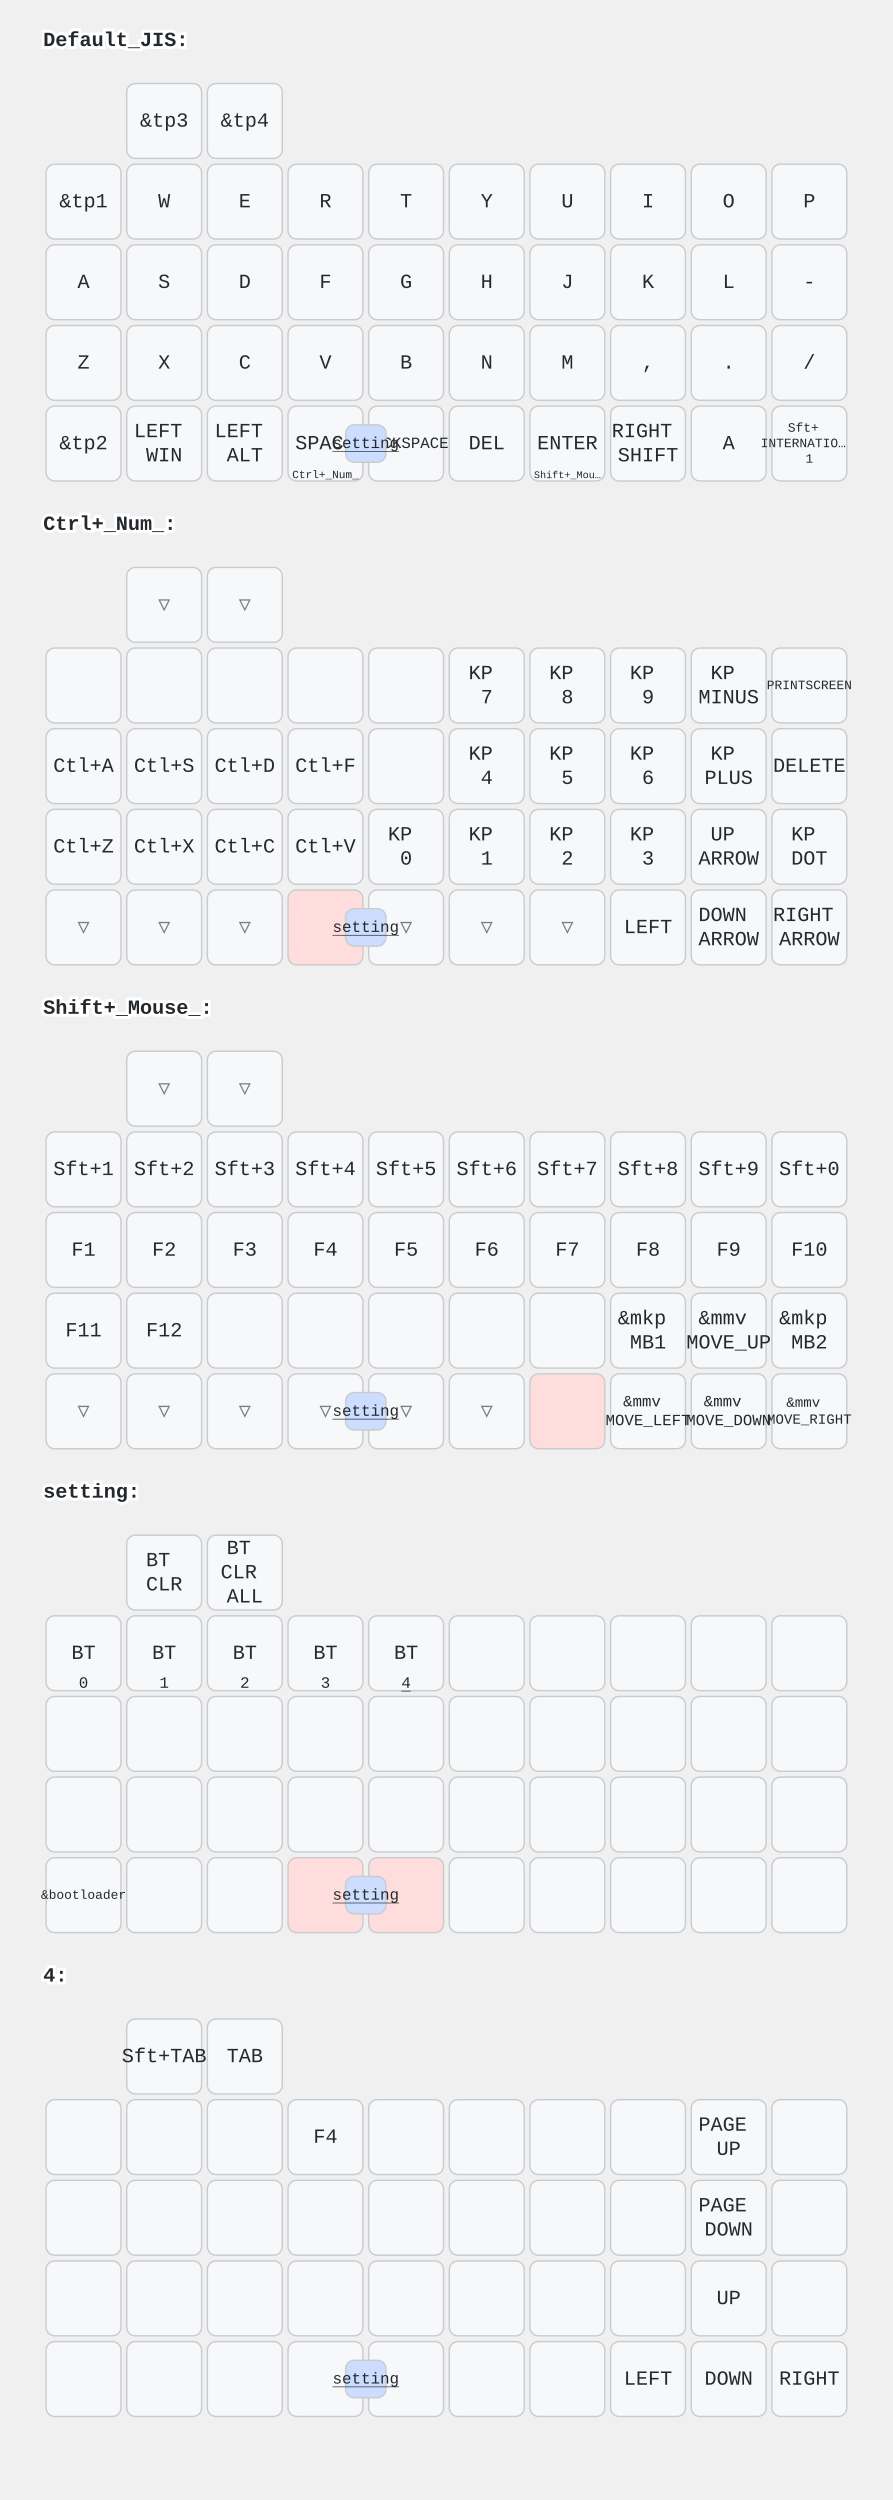
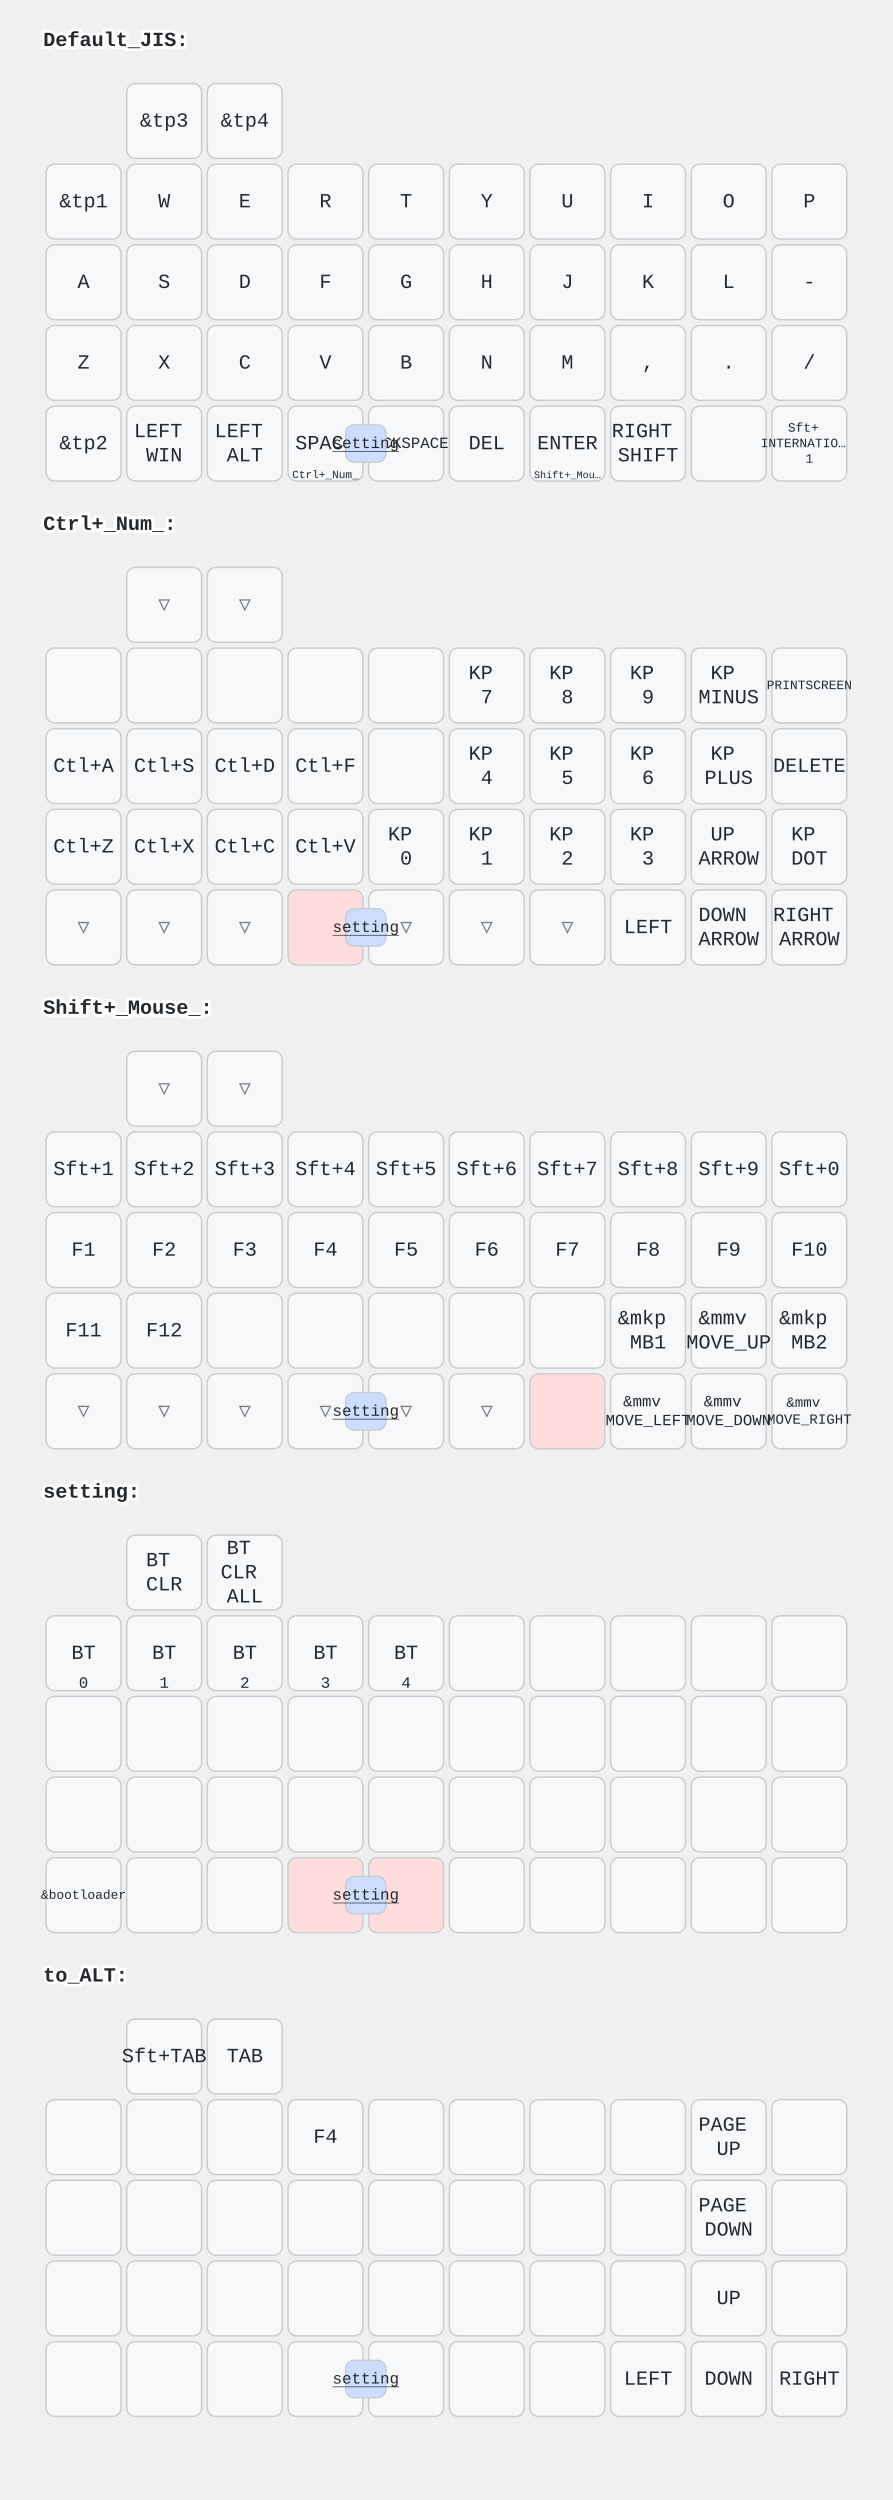
<svg xmlns="http://www.w3.org/2000/svg" width="620" height="1736" viewBox="0 0 620 1736" class="keymap">
  <style>/* inherit to force styles through use tags */
svg path {
    fill: inherit;
}

/* font and background color specifications */
svg.keymap {
    font-family: SFMono-Regular,Consolas,Liberation Mono,Menlo,monospace;
    font-size: 14px;
    font-kerning: normal;
    text-rendering: optimizeLegibility;
    fill: #24292e;
}

/* default key styling */
rect.key {
    fill: #f6f8fa;
}

rect.key, rect.combo {
    stroke: #c9cccf;
    stroke-width: 1;
}

/* default key side styling, only used is draw_key_sides is set */
rect.side {
    filter: brightness(90%);
}

/* color accent for combo boxes */
rect.combo, rect.combo-separate {
    fill: #cdf;
}

/* color accent for held keys */
rect.held, rect.combo.held {
    fill: #fdd;
}

/* color accent for ghost (optional) keys */
rect.ghost, rect.combo.ghost {
    stroke-dasharray: 4, 4;
    stroke-width: 2;
}

text {
    text-anchor: middle;
    dominant-baseline: middle;
}

/* styling for layer labels */
text.label {
    font-weight: bold;
    text-anchor: start;
    stroke: white;
    stroke-width: 4;
    paint-order: stroke;
}

/* styling for optional footer */
text.footer {
    text-anchor: end;
    dominant-baseline: auto;
    stroke: white;
    stroke-width: 4;
    paint-order: stroke;
}

/* styling for combo tap, and key non-tap label text */
text.combo, text.hold, text.shifted, text.left, text.right {
    font-size: 11px;
}

text.hold {
    text-anchor: middle;
    dominant-baseline: auto;
}

text.shifted {
    text-anchor: middle;
    dominant-baseline: hanging;
}

text.left {
    text-anchor: start;
}

text.right {
    text-anchor: end;
}

text.layer-activator {
    text-decoration: underline;
}

/* styling for hold/shifted label text in combo box */
text.combo.hold, text.combo.shifted, text.combo.left, text.combo.right {
    font-size: 8px;
}

/* lighter symbol for transparent keys */
text.trans {
    fill: #7b7e81;
}

/* styling for combo dendrons */
path.combo {
    stroke-width: 1;
    stroke: gray;
    fill: none;
}

/* Start Tabler Icons Cleanup */
/* cannot use height/width with glyphs */
.icon-tabler &gt; path {
    fill: inherit;
    stroke: inherit;
    stroke-width: 2;
}
/* hide tabler's default box */
.icon-tabler &gt; path[stroke="none"][fill="none"] {
    visibility: hidden;
}
/* End Tabler Icons Cleanup */
</style>
  <g transform="translate(30, 0)" class="layer-Default_JIS">
    <text x="0" y="28" class="label" id="Default_JIS">Default_JIS:</text>
    <g transform="translate(0, 56)">
      <g transform="translate(84, 28)" class="key keypos-0">
        <rect rx="6" ry="6" x="-26" y="-26" width="52" height="52" class="key" />
        <text x="0" y="0" class="key tap">&amp;tp3</text>
      </g>
      <g transform="translate(140, 28)" class="key keypos-1">
        <rect rx="6" ry="6" x="-26" y="-26" width="52" height="52" class="key" />
        <text x="0" y="0" class="key tap">&amp;tp4</text>
      </g>
      <g transform="translate(28, 84)" class="key keypos-2">
        <rect rx="6" ry="6" x="-26" y="-26" width="52" height="52" class="key" />
        <text x="0" y="0" class="key tap">&amp;tp1</text>
      </g>
      <g transform="translate(84, 84)" class="key keypos-3">
        <rect rx="6" ry="6" x="-26" y="-26" width="52" height="52" class="key" />
        <text x="0" y="0" class="key tap">W</text>
      </g>
      <g transform="translate(140, 84)" class="key keypos-4">
        <rect rx="6" ry="6" x="-26" y="-26" width="52" height="52" class="key" />
        <text x="0" y="0" class="key tap">E</text>
      </g>
      <g transform="translate(196, 84)" class="key keypos-5">
        <rect rx="6" ry="6" x="-26" y="-26" width="52" height="52" class="key" />
        <text x="0" y="0" class="key tap">R</text>
      </g>
      <g transform="translate(252, 84)" class="key keypos-6">
        <rect rx="6" ry="6" x="-26" y="-26" width="52" height="52" class="key" />
        <text x="0" y="0" class="key tap">T</text>
      </g>
      <g transform="translate(308, 84)" class="key keypos-7">
        <rect rx="6" ry="6" x="-26" y="-26" width="52" height="52" class="key" />
        <text x="0" y="0" class="key tap">Y</text>
      </g>
      <g transform="translate(364, 84)" class="key keypos-8">
        <rect rx="6" ry="6" x="-26" y="-26" width="52" height="52" class="key" />
        <text x="0" y="0" class="key tap">U</text>
      </g>
      <g transform="translate(420, 84)" class="key keypos-9">
        <rect rx="6" ry="6" x="-26" y="-26" width="52" height="52" class="key" />
        <text x="0" y="0" class="key tap">I</text>
      </g>
      <g transform="translate(476, 84)" class="key keypos-10">
        <rect rx="6" ry="6" x="-26" y="-26" width="52" height="52" class="key" />
        <text x="0" y="0" class="key tap">O</text>
      </g>
      <g transform="translate(532, 84)" class="key keypos-11">
        <rect rx="6" ry="6" x="-26" y="-26" width="52" height="52" class="key" />
        <text x="0" y="0" class="key tap">P</text>
      </g>
      <g transform="translate(28, 140)" class="key keypos-12">
        <rect rx="6" ry="6" x="-26" y="-26" width="52" height="52" class="key" />
        <text x="0" y="0" class="key tap">A</text>
      </g>
      <g transform="translate(84, 140)" class="key keypos-13">
        <rect rx="6" ry="6" x="-26" y="-26" width="52" height="52" class="key" />
        <text x="0" y="0" class="key tap">S</text>
      </g>
      <g transform="translate(140, 140)" class="key keypos-14">
        <rect rx="6" ry="6" x="-26" y="-26" width="52" height="52" class="key" />
        <text x="0" y="0" class="key tap">D</text>
      </g>
      <g transform="translate(196, 140)" class="key keypos-15">
        <rect rx="6" ry="6" x="-26" y="-26" width="52" height="52" class="key" />
        <text x="0" y="0" class="key tap">F</text>
      </g>
      <g transform="translate(252, 140)" class="key keypos-16">
        <rect rx="6" ry="6" x="-26" y="-26" width="52" height="52" class="key" />
        <text x="0" y="0" class="key tap">G</text>
      </g>
      <g transform="translate(308, 140)" class="key keypos-17">
        <rect rx="6" ry="6" x="-26" y="-26" width="52" height="52" class="key" />
        <text x="0" y="0" class="key tap">H</text>
      </g>
      <g transform="translate(364, 140)" class="key keypos-18">
        <rect rx="6" ry="6" x="-26" y="-26" width="52" height="52" class="key" />
        <text x="0" y="0" class="key tap">J</text>
      </g>
      <g transform="translate(420, 140)" class="key keypos-19">
        <rect rx="6" ry="6" x="-26" y="-26" width="52" height="52" class="key" />
        <text x="0" y="0" class="key tap">K</text>
      </g>
      <g transform="translate(476, 140)" class="key keypos-20">
        <rect rx="6" ry="6" x="-26" y="-26" width="52" height="52" class="key" />
        <text x="0" y="0" class="key tap">L</text>
      </g>
      <g transform="translate(532, 140)" class="key keypos-21">
        <rect rx="6" ry="6" x="-26" y="-26" width="52" height="52" class="key" />
        <text x="0" y="0" class="key tap">-</text>
      </g>
      <g transform="translate(28, 196)" class="key keypos-22">
        <rect rx="6" ry="6" x="-26" y="-26" width="52" height="52" class="key" />
        <text x="0" y="0" class="key tap">Z</text>
      </g>
      <g transform="translate(84, 196)" class="key keypos-23">
        <rect rx="6" ry="6" x="-26" y="-26" width="52" height="52" class="key" />
        <text x="0" y="0" class="key tap">X</text>
      </g>
      <g transform="translate(140, 196)" class="key keypos-24">
        <rect rx="6" ry="6" x="-26" y="-26" width="52" height="52" class="key" />
        <text x="0" y="0" class="key tap">C</text>
      </g>
      <g transform="translate(196, 196)" class="key keypos-25">
        <rect rx="6" ry="6" x="-26" y="-26" width="52" height="52" class="key" />
        <text x="0" y="0" class="key tap">V</text>
      </g>
      <g transform="translate(252, 196)" class="key keypos-26">
        <rect rx="6" ry="6" x="-26" y="-26" width="52" height="52" class="key" />
        <text x="0" y="0" class="key tap">B</text>
      </g>
      <g transform="translate(308, 196)" class="key keypos-27">
        <rect rx="6" ry="6" x="-26" y="-26" width="52" height="52" class="key" />
        <text x="0" y="0" class="key tap">N</text>
      </g>
      <g transform="translate(364, 196)" class="key keypos-28">
        <rect rx="6" ry="6" x="-26" y="-26" width="52" height="52" class="key" />
        <text x="0" y="0" class="key tap">M</text>
      </g>
      <g transform="translate(420, 196)" class="key keypos-29">
        <rect rx="6" ry="6" x="-26" y="-26" width="52" height="52" class="key" />
        <text x="0" y="0" class="key tap">,</text>
      </g>
      <g transform="translate(476, 196)" class="key keypos-30">
        <rect rx="6" ry="6" x="-26" y="-26" width="52" height="52" class="key" />
        <text x="0" y="0" class="key tap">.</text>
      </g>
      <g transform="translate(532, 196)" class="key keypos-31">
        <rect rx="6" ry="6" x="-26" y="-26" width="52" height="52" class="key" />
        <text x="0" y="0" class="key tap">/</text>
      </g>
      <g transform="translate(28, 252)" class="key keypos-32">
        <rect rx="6" ry="6" x="-26" y="-26" width="52" height="52" class="key" />
        <text x="0" y="0" class="key tap">&amp;tp2</text>
      </g>
      <g transform="translate(84, 252)" class="key keypos-33">
        <rect rx="6" ry="6" x="-26" y="-26" width="52" height="52" class="key" />
        <text x="0" y="0" class="key tap">
          <tspan x="0" dy="-0.6em">LEFT</tspan>
          <tspan x="0" dy="1.2em">WIN</tspan>
        </text>
      </g>
      <g transform="translate(140, 252)" class="key keypos-34">
        <rect rx="6" ry="6" x="-26" y="-26" width="52" height="52" class="key" />
        <text x="0" y="0" class="key tap">
          <tspan x="0" dy="-0.6em">LEFT</tspan>
          <tspan x="0" dy="1.2em">ALT</tspan>
        </text>
      </g>
      <g transform="translate(196, 252)" class="key keypos-35">
        <rect rx="6" ry="6" x="-26" y="-26" width="52" height="52" class="key" />
        <text x="0" y="0" class="key tap">SPACE</text>
        <a href="#Ctrl_Num_">
          <text x="0" y="24" class="key hold layer-activator">
            <tspan style="font-size: 70%">Ctrl+_Num_</tspan>
          </text>
        </a>
      </g>
      <g transform="translate(252, 252)" class="key keypos-36">
        <rect rx="6" ry="6" x="-26" y="-26" width="52" height="52" class="key" />
        <text x="0" y="0" class="key tap">
          <tspan style="font-size: 78%">BACKSPACE</tspan>
        </text>
      </g>
      <g transform="translate(308, 252)" class="key keypos-37">
        <rect rx="6" ry="6" x="-26" y="-26" width="52" height="52" class="key" />
        <text x="0" y="0" class="key tap">DEL</text>
      </g>
      <g transform="translate(364, 252)" class="key keypos-38">
        <rect rx="6" ry="6" x="-26" y="-26" width="52" height="52" class="key" />
        <text x="0" y="0" class="key tap">ENTER</text>
        <a href="#Shift_Mouse_">
          <text x="0" y="24" class="key hold layer-activator">
            <tspan style="font-size: 64%">Shift+_Mou…</tspan>
          </text>
        </a>
      </g>
      <g transform="translate(420, 252)" class="key keypos-39">
        <rect rx="6" ry="6" x="-26" y="-26" width="52" height="52" class="key" />
        <text x="0" y="0" class="key tap">
          <tspan x="0" dy="-0.6em">RIGHT</tspan>
          <tspan x="0" dy="1.2em">SHIFT</tspan>
        </text>
      </g>
      <g transform="translate(476, 252)" class="key keypos-40">
        <rect rx="6" ry="6" x="-26" y="-26" width="52" height="52" class="key" />
-         <text x="0" y="0" class="key tap">A</text>
      </g>
      <g transform="translate(532, 252)" class="key keypos-41">
        <rect rx="6" ry="6" x="-26" y="-26" width="52" height="52" class="key" />
        <text x="0" y="0" class="key tap">
          <tspan x="0" dy="-1.2em" style="font-size: 64%">Sft+</tspan>
          <tspan x="0" dy="1.2em" style="font-size: 64%">INTERNATIO…</tspan>
          <tspan x="0" dy="1.2em" style="font-size: 64%">1</tspan>
        </text>
      </g>
      <g class="combo combopos-0">
        <rect rx="6" ry="6" x="210" y="239" width="28" height="26" class="combo" />
        <a href="#setting">
          <text x="224" y="252" class="combo tap layer-activator">setting</text>
        </a>
      </g>
    </g>
  </g>
  <g transform="translate(30, 336)" class="layer-Ctrl+_Num_">
    <text x="0" y="28" class="label" id="Ctrl_Num_">Ctrl+_Num_:</text>
    <g transform="translate(0, 56)">
      <g transform="translate(84, 28)" class="key trans keypos-0">
        <rect rx="6" ry="6" x="-26" y="-26" width="52" height="52" class="key trans" />
        <text x="0" y="0" class="key trans tap">▽</text>
      </g>
      <g transform="translate(140, 28)" class="key trans keypos-1">
        <rect rx="6" ry="6" x="-26" y="-26" width="52" height="52" class="key trans" />
        <text x="0" y="0" class="key trans tap">▽</text>
      </g>
      <g transform="translate(28, 84)" class="key keypos-2">
        <rect rx="6" ry="6" x="-26" y="-26" width="52" height="52" class="key" />
      </g>
      <g transform="translate(84, 84)" class="key keypos-3">
        <rect rx="6" ry="6" x="-26" y="-26" width="52" height="52" class="key" />
      </g>
      <g transform="translate(140, 84)" class="key keypos-4">
        <rect rx="6" ry="6" x="-26" y="-26" width="52" height="52" class="key" />
      </g>
      <g transform="translate(196, 84)" class="key keypos-5">
        <rect rx="6" ry="6" x="-26" y="-26" width="52" height="52" class="key" />
      </g>
      <g transform="translate(252, 84)" class="key keypos-6">
        <rect rx="6" ry="6" x="-26" y="-26" width="52" height="52" class="key" />
      </g>
      <g transform="translate(308, 84)" class="key keypos-7">
        <rect rx="6" ry="6" x="-26" y="-26" width="52" height="52" class="key" />
        <text x="0" y="0" class="key tap">
          <tspan x="0" dy="-0.6em">KP</tspan>
          <tspan x="0" dy="1.2em">7</tspan>
        </text>
      </g>
      <g transform="translate(364, 84)" class="key keypos-8">
        <rect rx="6" ry="6" x="-26" y="-26" width="52" height="52" class="key" />
        <text x="0" y="0" class="key tap">
          <tspan x="0" dy="-0.6em">KP</tspan>
          <tspan x="0" dy="1.2em">8</tspan>
        </text>
      </g>
      <g transform="translate(420, 84)" class="key keypos-9">
        <rect rx="6" ry="6" x="-26" y="-26" width="52" height="52" class="key" />
        <text x="0" y="0" class="key tap">
          <tspan x="0" dy="-0.6em">KP</tspan>
          <tspan x="0" dy="1.2em">9</tspan>
        </text>
      </g>
      <g transform="translate(476, 84)" class="key keypos-10">
        <rect rx="6" ry="6" x="-26" y="-26" width="52" height="52" class="key" />
        <text x="0" y="0" class="key tap">
          <tspan x="0" dy="-0.6em">KP</tspan>
          <tspan x="0" dy="1.2em">MINUS</tspan>
        </text>
      </g>
      <g transform="translate(532, 84)" class="key keypos-11">
        <rect rx="6" ry="6" x="-26" y="-26" width="52" height="52" class="key" />
        <text x="0" y="0" class="key tap">
          <tspan style="font-size: 64%">PRINTSCREEN</tspan>
        </text>
      </g>
      <g transform="translate(28, 140)" class="key keypos-12">
        <rect rx="6" ry="6" x="-26" y="-26" width="52" height="52" class="key" />
        <text x="0" y="0" class="key tap">Ctl+A</text>
      </g>
      <g transform="translate(84, 140)" class="key keypos-13">
        <rect rx="6" ry="6" x="-26" y="-26" width="52" height="52" class="key" />
        <text x="0" y="0" class="key tap">Ctl+S</text>
      </g>
      <g transform="translate(140, 140)" class="key keypos-14">
        <rect rx="6" ry="6" x="-26" y="-26" width="52" height="52" class="key" />
        <text x="0" y="0" class="key tap">Ctl+D</text>
      </g>
      <g transform="translate(196, 140)" class="key keypos-15">
        <rect rx="6" ry="6" x="-26" y="-26" width="52" height="52" class="key" />
        <text x="0" y="0" class="key tap">Ctl+F</text>
      </g>
      <g transform="translate(252, 140)" class="key keypos-16">
        <rect rx="6" ry="6" x="-26" y="-26" width="52" height="52" class="key" />
      </g>
      <g transform="translate(308, 140)" class="key keypos-17">
        <rect rx="6" ry="6" x="-26" y="-26" width="52" height="52" class="key" />
        <text x="0" y="0" class="key tap">
          <tspan x="0" dy="-0.6em">KP</tspan>
          <tspan x="0" dy="1.2em">4</tspan>
        </text>
      </g>
      <g transform="translate(364, 140)" class="key keypos-18">
        <rect rx="6" ry="6" x="-26" y="-26" width="52" height="52" class="key" />
        <text x="0" y="0" class="key tap">
          <tspan x="0" dy="-0.6em">KP</tspan>
          <tspan x="0" dy="1.2em">5</tspan>
        </text>
      </g>
      <g transform="translate(420, 140)" class="key keypos-19">
        <rect rx="6" ry="6" x="-26" y="-26" width="52" height="52" class="key" />
        <text x="0" y="0" class="key tap">
          <tspan x="0" dy="-0.6em">KP</tspan>
          <tspan x="0" dy="1.2em">6</tspan>
        </text>
      </g>
      <g transform="translate(476, 140)" class="key keypos-20">
        <rect rx="6" ry="6" x="-26" y="-26" width="52" height="52" class="key" />
        <text x="0" y="0" class="key tap">
          <tspan x="0" dy="-0.6em">KP</tspan>
          <tspan x="0" dy="1.2em">PLUS</tspan>
        </text>
      </g>
      <g transform="translate(532, 140)" class="key keypos-21">
        <rect rx="6" ry="6" x="-26" y="-26" width="52" height="52" class="key" />
        <text x="0" y="0" class="key tap">DELETE</text>
      </g>
      <g transform="translate(28, 196)" class="key keypos-22">
        <rect rx="6" ry="6" x="-26" y="-26" width="52" height="52" class="key" />
        <text x="0" y="0" class="key tap">Ctl+Z</text>
      </g>
      <g transform="translate(84, 196)" class="key keypos-23">
        <rect rx="6" ry="6" x="-26" y="-26" width="52" height="52" class="key" />
        <text x="0" y="0" class="key tap">Ctl+X</text>
      </g>
      <g transform="translate(140, 196)" class="key keypos-24">
        <rect rx="6" ry="6" x="-26" y="-26" width="52" height="52" class="key" />
        <text x="0" y="0" class="key tap">Ctl+C</text>
      </g>
      <g transform="translate(196, 196)" class="key keypos-25">
        <rect rx="6" ry="6" x="-26" y="-26" width="52" height="52" class="key" />
        <text x="0" y="0" class="key tap">Ctl+V</text>
      </g>
      <g transform="translate(252, 196)" class="key keypos-26">
        <rect rx="6" ry="6" x="-26" y="-26" width="52" height="52" class="key" />
        <text x="0" y="0" class="key tap">
          <tspan x="0" dy="-0.6em">KP</tspan>
          <tspan x="0" dy="1.2em">0</tspan>
        </text>
      </g>
      <g transform="translate(308, 196)" class="key keypos-27">
        <rect rx="6" ry="6" x="-26" y="-26" width="52" height="52" class="key" />
        <text x="0" y="0" class="key tap">
          <tspan x="0" dy="-0.6em">KP</tspan>
          <tspan x="0" dy="1.2em">1</tspan>
        </text>
      </g>
      <g transform="translate(364, 196)" class="key keypos-28">
        <rect rx="6" ry="6" x="-26" y="-26" width="52" height="52" class="key" />
        <text x="0" y="0" class="key tap">
          <tspan x="0" dy="-0.6em">KP</tspan>
          <tspan x="0" dy="1.2em">2</tspan>
        </text>
      </g>
      <g transform="translate(420, 196)" class="key keypos-29">
        <rect rx="6" ry="6" x="-26" y="-26" width="52" height="52" class="key" />
        <text x="0" y="0" class="key tap">
          <tspan x="0" dy="-0.6em">KP</tspan>
          <tspan x="0" dy="1.2em">3</tspan>
        </text>
      </g>
      <g transform="translate(476, 196)" class="key keypos-30">
        <rect rx="6" ry="6" x="-26" y="-26" width="52" height="52" class="key" />
        <text x="0" y="0" class="key tap">
          <tspan x="0" dy="-0.6em">UP</tspan>
          <tspan x="0" dy="1.2em">ARROW</tspan>
        </text>
      </g>
      <g transform="translate(532, 196)" class="key keypos-31">
        <rect rx="6" ry="6" x="-26" y="-26" width="52" height="52" class="key" />
        <text x="0" y="0" class="key tap">
          <tspan x="0" dy="-0.6em">KP</tspan>
          <tspan x="0" dy="1.2em">DOT</tspan>
        </text>
      </g>
      <g transform="translate(28, 252)" class="key trans keypos-32">
        <rect rx="6" ry="6" x="-26" y="-26" width="52" height="52" class="key trans" />
        <text x="0" y="0" class="key trans tap">▽</text>
      </g>
      <g transform="translate(84, 252)" class="key trans keypos-33">
        <rect rx="6" ry="6" x="-26" y="-26" width="52" height="52" class="key trans" />
        <text x="0" y="0" class="key trans tap">▽</text>
      </g>
      <g transform="translate(140, 252)" class="key trans keypos-34">
        <rect rx="6" ry="6" x="-26" y="-26" width="52" height="52" class="key trans" />
        <text x="0" y="0" class="key trans tap">▽</text>
      </g>
      <g transform="translate(196, 252)" class="key held keypos-35">
        <rect rx="6" ry="6" x="-26" y="-26" width="52" height="52" class="key held" />
      </g>
      <g transform="translate(252, 252)" class="key trans keypos-36">
        <rect rx="6" ry="6" x="-26" y="-26" width="52" height="52" class="key trans" />
        <text x="0" y="0" class="key trans tap">▽</text>
      </g>
      <g transform="translate(308, 252)" class="key trans keypos-37">
        <rect rx="6" ry="6" x="-26" y="-26" width="52" height="52" class="key trans" />
        <text x="0" y="0" class="key trans tap">▽</text>
      </g>
      <g transform="translate(364, 252)" class="key trans keypos-38">
        <rect rx="6" ry="6" x="-26" y="-26" width="52" height="52" class="key trans" />
        <text x="0" y="0" class="key trans tap">▽</text>
      </g>
      <g transform="translate(420, 252)" class="key keypos-39">
        <rect rx="6" ry="6" x="-26" y="-26" width="52" height="52" class="key" />
        <text x="0" y="0" class="key tap">LEFT</text>
      </g>
      <g transform="translate(476, 252)" class="key keypos-40">
        <rect rx="6" ry="6" x="-26" y="-26" width="52" height="52" class="key" />
        <text x="0" y="0" class="key tap">
          <tspan x="0" dy="-0.6em">DOWN</tspan>
          <tspan x="0" dy="1.2em">ARROW</tspan>
        </text>
      </g>
      <g transform="translate(532, 252)" class="key keypos-41">
        <rect rx="6" ry="6" x="-26" y="-26" width="52" height="52" class="key" />
        <text x="0" y="0" class="key tap">
          <tspan x="0" dy="-0.6em">RIGHT</tspan>
          <tspan x="0" dy="1.2em">ARROW</tspan>
        </text>
      </g>
      <g class="combo combopos-0">
        <rect rx="6" ry="6" x="210" y="239" width="28" height="26" class="combo" />
        <a href="#setting">
          <text x="224" y="252" class="combo tap layer-activator">setting</text>
        </a>
      </g>
    </g>
  </g>
  <g transform="translate(30, 672)" class="layer-Shift+_Mouse_">
    <text x="0" y="28" class="label" id="Shift_Mouse_">Shift+_Mouse_:</text>
    <g transform="translate(0, 56)">
      <g transform="translate(84, 28)" class="key trans keypos-0">
        <rect rx="6" ry="6" x="-26" y="-26" width="52" height="52" class="key trans" />
        <text x="0" y="0" class="key trans tap">▽</text>
      </g>
      <g transform="translate(140, 28)" class="key trans keypos-1">
        <rect rx="6" ry="6" x="-26" y="-26" width="52" height="52" class="key trans" />
        <text x="0" y="0" class="key trans tap">▽</text>
      </g>
      <g transform="translate(28, 84)" class="key keypos-2">
        <rect rx="6" ry="6" x="-26" y="-26" width="52" height="52" class="key" />
        <text x="0" y="0" class="key tap">Sft+1</text>
      </g>
      <g transform="translate(84, 84)" class="key keypos-3">
        <rect rx="6" ry="6" x="-26" y="-26" width="52" height="52" class="key" />
        <text x="0" y="0" class="key tap">Sft+2</text>
      </g>
      <g transform="translate(140, 84)" class="key keypos-4">
        <rect rx="6" ry="6" x="-26" y="-26" width="52" height="52" class="key" />
        <text x="0" y="0" class="key tap">Sft+3</text>
      </g>
      <g transform="translate(196, 84)" class="key keypos-5">
        <rect rx="6" ry="6" x="-26" y="-26" width="52" height="52" class="key" />
        <text x="0" y="0" class="key tap">Sft+4</text>
      </g>
      <g transform="translate(252, 84)" class="key keypos-6">
        <rect rx="6" ry="6" x="-26" y="-26" width="52" height="52" class="key" />
        <text x="0" y="0" class="key tap">Sft+5</text>
      </g>
      <g transform="translate(308, 84)" class="key keypos-7">
        <rect rx="6" ry="6" x="-26" y="-26" width="52" height="52" class="key" />
        <text x="0" y="0" class="key tap">Sft+6</text>
      </g>
      <g transform="translate(364, 84)" class="key keypos-8">
        <rect rx="6" ry="6" x="-26" y="-26" width="52" height="52" class="key" />
        <text x="0" y="0" class="key tap">Sft+7</text>
      </g>
      <g transform="translate(420, 84)" class="key keypos-9">
        <rect rx="6" ry="6" x="-26" y="-26" width="52" height="52" class="key" />
        <text x="0" y="0" class="key tap">Sft+8</text>
      </g>
      <g transform="translate(476, 84)" class="key keypos-10">
        <rect rx="6" ry="6" x="-26" y="-26" width="52" height="52" class="key" />
        <text x="0" y="0" class="key tap">Sft+9</text>
      </g>
      <g transform="translate(532, 84)" class="key keypos-11">
        <rect rx="6" ry="6" x="-26" y="-26" width="52" height="52" class="key" />
        <text x="0" y="0" class="key tap">Sft+0</text>
      </g>
      <g transform="translate(28, 140)" class="key keypos-12">
        <rect rx="6" ry="6" x="-26" y="-26" width="52" height="52" class="key" />
        <text x="0" y="0" class="key tap">F1</text>
      </g>
      <g transform="translate(84, 140)" class="key keypos-13">
        <rect rx="6" ry="6" x="-26" y="-26" width="52" height="52" class="key" />
        <text x="0" y="0" class="key tap">F2</text>
      </g>
      <g transform="translate(140, 140)" class="key keypos-14">
        <rect rx="6" ry="6" x="-26" y="-26" width="52" height="52" class="key" />
        <text x="0" y="0" class="key tap">F3</text>
      </g>
      <g transform="translate(196, 140)" class="key keypos-15">
        <rect rx="6" ry="6" x="-26" y="-26" width="52" height="52" class="key" />
        <text x="0" y="0" class="key tap">F4</text>
      </g>
      <g transform="translate(252, 140)" class="key keypos-16">
        <rect rx="6" ry="6" x="-26" y="-26" width="52" height="52" class="key" />
        <text x="0" y="0" class="key tap">F5</text>
      </g>
      <g transform="translate(308, 140)" class="key keypos-17">
        <rect rx="6" ry="6" x="-26" y="-26" width="52" height="52" class="key" />
        <text x="0" y="0" class="key tap">F6</text>
      </g>
      <g transform="translate(364, 140)" class="key keypos-18">
        <rect rx="6" ry="6" x="-26" y="-26" width="52" height="52" class="key" />
        <text x="0" y="0" class="key tap">F7</text>
      </g>
      <g transform="translate(420, 140)" class="key keypos-19">
        <rect rx="6" ry="6" x="-26" y="-26" width="52" height="52" class="key" />
        <text x="0" y="0" class="key tap">F8</text>
      </g>
      <g transform="translate(476, 140)" class="key keypos-20">
        <rect rx="6" ry="6" x="-26" y="-26" width="52" height="52" class="key" />
        <text x="0" y="0" class="key tap">F9</text>
      </g>
      <g transform="translate(532, 140)" class="key keypos-21">
        <rect rx="6" ry="6" x="-26" y="-26" width="52" height="52" class="key" />
        <text x="0" y="0" class="key tap">F10</text>
      </g>
      <g transform="translate(28, 196)" class="key keypos-22">
        <rect rx="6" ry="6" x="-26" y="-26" width="52" height="52" class="key" />
        <text x="0" y="0" class="key tap">F11</text>
      </g>
      <g transform="translate(84, 196)" class="key keypos-23">
        <rect rx="6" ry="6" x="-26" y="-26" width="52" height="52" class="key" />
        <text x="0" y="0" class="key tap">F12</text>
      </g>
      <g transform="translate(140, 196)" class="key keypos-24">
        <rect rx="6" ry="6" x="-26" y="-26" width="52" height="52" class="key" />
      </g>
      <g transform="translate(196, 196)" class="key keypos-25">
        <rect rx="6" ry="6" x="-26" y="-26" width="52" height="52" class="key" />
      </g>
      <g transform="translate(252, 196)" class="key keypos-26">
        <rect rx="6" ry="6" x="-26" y="-26" width="52" height="52" class="key" />
      </g>
      <g transform="translate(308, 196)" class="key keypos-27">
        <rect rx="6" ry="6" x="-26" y="-26" width="52" height="52" class="key" />
      </g>
      <g transform="translate(364, 196)" class="key keypos-28">
        <rect rx="6" ry="6" x="-26" y="-26" width="52" height="52" class="key" />
      </g>
      <g transform="translate(420, 196)" class="key keypos-29">
        <rect rx="6" ry="6" x="-26" y="-26" width="52" height="52" class="key" />
        <text x="0" y="0" class="key tap">
          <tspan x="0" dy="-0.6em">&amp;mkp</tspan>
          <tspan x="0" dy="1.2em">MB1</tspan>
        </text>
      </g>
      <g transform="translate(476, 196)" class="key keypos-30">
        <rect rx="6" ry="6" x="-26" y="-26" width="52" height="52" class="key" />
        <text x="0" y="0" class="key tap">
          <tspan x="0" dy="-0.6em">&amp;mmv</tspan>
          <tspan x="0" dy="1.2em">MOVE_UP</tspan>
        </text>
      </g>
      <g transform="translate(532, 196)" class="key keypos-31">
        <rect rx="6" ry="6" x="-26" y="-26" width="52" height="52" class="key" />
        <text x="0" y="0" class="key tap">
          <tspan x="0" dy="-0.6em">&amp;mkp</tspan>
          <tspan x="0" dy="1.2em">MB2</tspan>
        </text>
      </g>
      <g transform="translate(28, 252)" class="key trans keypos-32">
        <rect rx="6" ry="6" x="-26" y="-26" width="52" height="52" class="key trans" />
        <text x="0" y="0" class="key trans tap">▽</text>
      </g>
      <g transform="translate(84, 252)" class="key trans keypos-33">
        <rect rx="6" ry="6" x="-26" y="-26" width="52" height="52" class="key trans" />
        <text x="0" y="0" class="key trans tap">▽</text>
      </g>
      <g transform="translate(140, 252)" class="key trans keypos-34">
        <rect rx="6" ry="6" x="-26" y="-26" width="52" height="52" class="key trans" />
        <text x="0" y="0" class="key trans tap">▽</text>
      </g>
      <g transform="translate(196, 252)" class="key trans keypos-35">
        <rect rx="6" ry="6" x="-26" y="-26" width="52" height="52" class="key trans" />
        <text x="0" y="0" class="key trans tap">▽</text>
      </g>
      <g transform="translate(252, 252)" class="key trans keypos-36">
        <rect rx="6" ry="6" x="-26" y="-26" width="52" height="52" class="key trans" />
        <text x="0" y="0" class="key trans tap">▽</text>
      </g>
      <g transform="translate(308, 252)" class="key trans keypos-37">
        <rect rx="6" ry="6" x="-26" y="-26" width="52" height="52" class="key trans" />
        <text x="0" y="0" class="key trans tap">▽</text>
      </g>
      <g transform="translate(364, 252)" class="key held keypos-38">
        <rect rx="6" ry="6" x="-26" y="-26" width="52" height="52" class="key held" />
      </g>
      <g transform="translate(420, 252)" class="key keypos-39">
        <rect rx="6" ry="6" x="-26" y="-26" width="52" height="52" class="key" />
        <text x="0" y="0" class="key tap">
          <tspan x="0" dy="-0.6em" style="font-size: 78%">&amp;mmv</tspan>
          <tspan x="0" dy="1.2em" style="font-size: 78%">MOVE_LEFT</tspan>
        </text>
      </g>
      <g transform="translate(476, 252)" class="key keypos-40">
        <rect rx="6" ry="6" x="-26" y="-26" width="52" height="52" class="key" />
        <text x="0" y="0" class="key tap">
          <tspan x="0" dy="-0.6em" style="font-size: 78%">&amp;mmv</tspan>
          <tspan x="0" dy="1.2em" style="font-size: 78%">MOVE_DOWN</tspan>
        </text>
      </g>
      <g transform="translate(532, 252)" class="key keypos-41">
        <rect rx="6" ry="6" x="-26" y="-26" width="52" height="52" class="key" />
        <text x="0" y="0" class="key tap">
          <tspan x="0" dy="-0.6em" style="font-size: 70%">&amp;mmv</tspan>
          <tspan x="0" dy="1.2em" style="font-size: 70%">MOVE_RIGHT</tspan>
        </text>
      </g>
      <g class="combo combopos-0">
        <rect rx="6" ry="6" x="210" y="239" width="28" height="26" class="combo" />
        <a href="#setting">
          <text x="224" y="252" class="combo tap layer-activator">setting</text>
        </a>
      </g>
    </g>
  </g>
  <g transform="translate(30, 1008)" class="layer-setting">
    <text x="0" y="28" class="label" id="setting">setting:</text>
    <g transform="translate(0, 56)">
      <g transform="translate(84, 28)" class="key keypos-0">
        <rect rx="6" ry="6" x="-26" y="-26" width="52" height="52" class="key" />
        <text x="0" y="0" class="key tap">
          <tspan x="0" dy="-0.6em">BT</tspan>
          <tspan x="0" dy="1.2em">CLR</tspan>
        </text>
      </g>
      <g transform="translate(140, 28)" class="key keypos-1">
        <rect rx="6" ry="6" x="-26" y="-26" width="52" height="52" class="key" />
        <text x="0" y="0" class="key tap">
          <tspan x="0" dy="-1.2em">BT</tspan>
          <tspan x="0" dy="1.2em">CLR</tspan>
          <tspan x="0" dy="1.2em">ALL</tspan>
        </text>
      </g>
      <g transform="translate(28, 84)" class="key keypos-2">
        <rect rx="6" ry="6" x="-26" y="-26" width="52" height="52" class="key" />
        <text x="0" y="0" class="key tap">BT</text>
        <text x="0" y="24" class="key hold">0</text>
      </g>
      <g transform="translate(84, 84)" class="key keypos-3">
        <rect rx="6" ry="6" x="-26" y="-26" width="52" height="52" class="key" />
        <text x="0" y="0" class="key tap">BT</text>
        <text x="0" y="24" class="key hold">1</text>
      </g>
      <g transform="translate(140, 84)" class="key keypos-4">
        <rect rx="6" ry="6" x="-26" y="-26" width="52" height="52" class="key" />
        <text x="0" y="0" class="key tap">BT</text>
        <text x="0" y="24" class="key hold">2</text>
      </g>
      <g transform="translate(196, 84)" class="key keypos-5">
        <rect rx="6" ry="6" x="-26" y="-26" width="52" height="52" class="key" />
        <text x="0" y="0" class="key tap">BT</text>
        <text x="0" y="24" class="key hold">3</text>
      </g>
      <g transform="translate(252, 84)" class="key keypos-6">
        <rect rx="6" ry="6" x="-26" y="-26" width="52" height="52" class="key" />
        <text x="0" y="0" class="key tap">BT</text>
-         <a href="#x_x">
-           <text x="0" y="24" class="key hold layer-activator">4</text>
-         </a>
+         <text x="0" y="24" class="key hold">4</text>
      </g>
      <g transform="translate(308, 84)" class="key keypos-7">
        <rect rx="6" ry="6" x="-26" y="-26" width="52" height="52" class="key" />
      </g>
      <g transform="translate(364, 84)" class="key keypos-8">
        <rect rx="6" ry="6" x="-26" y="-26" width="52" height="52" class="key" />
      </g>
      <g transform="translate(420, 84)" class="key keypos-9">
        <rect rx="6" ry="6" x="-26" y="-26" width="52" height="52" class="key" />
      </g>
      <g transform="translate(476, 84)" class="key keypos-10">
        <rect rx="6" ry="6" x="-26" y="-26" width="52" height="52" class="key" />
      </g>
      <g transform="translate(532, 84)" class="key keypos-11">
        <rect rx="6" ry="6" x="-26" y="-26" width="52" height="52" class="key" />
      </g>
      <g transform="translate(28, 140)" class="key keypos-12">
        <rect rx="6" ry="6" x="-26" y="-26" width="52" height="52" class="key" />
      </g>
      <g transform="translate(84, 140)" class="key keypos-13">
        <rect rx="6" ry="6" x="-26" y="-26" width="52" height="52" class="key" />
      </g>
      <g transform="translate(140, 140)" class="key keypos-14">
        <rect rx="6" ry="6" x="-26" y="-26" width="52" height="52" class="key" />
      </g>
      <g transform="translate(196, 140)" class="key keypos-15">
        <rect rx="6" ry="6" x="-26" y="-26" width="52" height="52" class="key" />
      </g>
      <g transform="translate(252, 140)" class="key keypos-16">
        <rect rx="6" ry="6" x="-26" y="-26" width="52" height="52" class="key" />
      </g>
      <g transform="translate(308, 140)" class="key keypos-17">
        <rect rx="6" ry="6" x="-26" y="-26" width="52" height="52" class="key" />
      </g>
      <g transform="translate(364, 140)" class="key keypos-18">
        <rect rx="6" ry="6" x="-26" y="-26" width="52" height="52" class="key" />
      </g>
      <g transform="translate(420, 140)" class="key keypos-19">
        <rect rx="6" ry="6" x="-26" y="-26" width="52" height="52" class="key" />
      </g>
      <g transform="translate(476, 140)" class="key keypos-20">
        <rect rx="6" ry="6" x="-26" y="-26" width="52" height="52" class="key" />
      </g>
      <g transform="translate(532, 140)" class="key keypos-21">
        <rect rx="6" ry="6" x="-26" y="-26" width="52" height="52" class="key" />
      </g>
      <g transform="translate(28, 196)" class="key keypos-22">
        <rect rx="6" ry="6" x="-26" y="-26" width="52" height="52" class="key" />
      </g>
      <g transform="translate(84, 196)" class="key keypos-23">
        <rect rx="6" ry="6" x="-26" y="-26" width="52" height="52" class="key" />
      </g>
      <g transform="translate(140, 196)" class="key keypos-24">
        <rect rx="6" ry="6" x="-26" y="-26" width="52" height="52" class="key" />
      </g>
      <g transform="translate(196, 196)" class="key keypos-25">
        <rect rx="6" ry="6" x="-26" y="-26" width="52" height="52" class="key" />
      </g>
      <g transform="translate(252, 196)" class="key keypos-26">
        <rect rx="6" ry="6" x="-26" y="-26" width="52" height="52" class="key" />
      </g>
      <g transform="translate(308, 196)" class="key keypos-27">
        <rect rx="6" ry="6" x="-26" y="-26" width="52" height="52" class="key" />
      </g>
      <g transform="translate(364, 196)" class="key keypos-28">
        <rect rx="6" ry="6" x="-26" y="-26" width="52" height="52" class="key" />
      </g>
      <g transform="translate(420, 196)" class="key keypos-29">
        <rect rx="6" ry="6" x="-26" y="-26" width="52" height="52" class="key" />
      </g>
      <g transform="translate(476, 196)" class="key keypos-30">
        <rect rx="6" ry="6" x="-26" y="-26" width="52" height="52" class="key" />
      </g>
      <g transform="translate(532, 196)" class="key keypos-31">
        <rect rx="6" ry="6" x="-26" y="-26" width="52" height="52" class="key" />
      </g>
      <g transform="translate(28, 252)" class="key keypos-32">
        <rect rx="6" ry="6" x="-26" y="-26" width="52" height="52" class="key" />
        <text x="0" y="0" class="key tap">
          <tspan style="font-size: 64%">&amp;bootloader</tspan>
        </text>
      </g>
      <g transform="translate(84, 252)" class="key keypos-33">
        <rect rx="6" ry="6" x="-26" y="-26" width="52" height="52" class="key" />
      </g>
      <g transform="translate(140, 252)" class="key keypos-34">
        <rect rx="6" ry="6" x="-26" y="-26" width="52" height="52" class="key" />
      </g>
      <g transform="translate(196, 252)" class="key held keypos-35">
        <rect rx="6" ry="6" x="-26" y="-26" width="52" height="52" class="key held" />
      </g>
      <g transform="translate(252, 252)" class="key held keypos-36">
        <rect rx="6" ry="6" x="-26" y="-26" width="52" height="52" class="key held" />
      </g>
      <g transform="translate(308, 252)" class="key keypos-37">
        <rect rx="6" ry="6" x="-26" y="-26" width="52" height="52" class="key" />
      </g>
      <g transform="translate(364, 252)" class="key keypos-38">
        <rect rx="6" ry="6" x="-26" y="-26" width="52" height="52" class="key" />
      </g>
      <g transform="translate(420, 252)" class="key keypos-39">
        <rect rx="6" ry="6" x="-26" y="-26" width="52" height="52" class="key" />
      </g>
      <g transform="translate(476, 252)" class="key keypos-40">
        <rect rx="6" ry="6" x="-26" y="-26" width="52" height="52" class="key" />
      </g>
      <g transform="translate(532, 252)" class="key keypos-41">
        <rect rx="6" ry="6" x="-26" y="-26" width="52" height="52" class="key" />
      </g>
      <g class="combo combopos-0">
        <rect rx="6" ry="6" x="210" y="239" width="28" height="26" class="combo" />
        <a href="#setting">
          <text x="224" y="252" class="combo tap layer-activator">setting</text>
        </a>
      </g>
    </g>
  </g>
-   <g transform="translate(30, 1344)" class="layer-4">
-     <text x="0" y="28" class="label" id="x_x">4:</text>
+   <g transform="translate(30, 1344)" class="layer-to_ALT">
+     <text x="0" y="28" class="label" id="to_ALT">to_ALT:</text>
    <g transform="translate(0, 56)">
      <g transform="translate(84, 28)" class="key keypos-0">
        <rect rx="6" ry="6" x="-26" y="-26" width="52" height="52" class="key" />
        <text x="0" y="0" class="key tap">Sft+TAB</text>
      </g>
      <g transform="translate(140, 28)" class="key keypos-1">
        <rect rx="6" ry="6" x="-26" y="-26" width="52" height="52" class="key" />
        <text x="0" y="0" class="key tap">TAB</text>
      </g>
      <g transform="translate(28, 84)" class="key keypos-2">
        <rect rx="6" ry="6" x="-26" y="-26" width="52" height="52" class="key" />
      </g>
      <g transform="translate(84, 84)" class="key keypos-3">
        <rect rx="6" ry="6" x="-26" y="-26" width="52" height="52" class="key" />
      </g>
      <g transform="translate(140, 84)" class="key keypos-4">
        <rect rx="6" ry="6" x="-26" y="-26" width="52" height="52" class="key" />
      </g>
      <g transform="translate(196, 84)" class="key keypos-5">
        <rect rx="6" ry="6" x="-26" y="-26" width="52" height="52" class="key" />
        <text x="0" y="0" class="key tap">F4</text>
      </g>
      <g transform="translate(252, 84)" class="key keypos-6">
        <rect rx="6" ry="6" x="-26" y="-26" width="52" height="52" class="key" />
      </g>
      <g transform="translate(308, 84)" class="key keypos-7">
        <rect rx="6" ry="6" x="-26" y="-26" width="52" height="52" class="key" />
      </g>
      <g transform="translate(364, 84)" class="key keypos-8">
        <rect rx="6" ry="6" x="-26" y="-26" width="52" height="52" class="key" />
      </g>
      <g transform="translate(420, 84)" class="key keypos-9">
        <rect rx="6" ry="6" x="-26" y="-26" width="52" height="52" class="key" />
      </g>
      <g transform="translate(476, 84)" class="key keypos-10">
        <rect rx="6" ry="6" x="-26" y="-26" width="52" height="52" class="key" />
        <text x="0" y="0" class="key tap">
          <tspan x="0" dy="-0.6em">PAGE</tspan>
          <tspan x="0" dy="1.2em">UP</tspan>
        </text>
      </g>
      <g transform="translate(532, 84)" class="key keypos-11">
        <rect rx="6" ry="6" x="-26" y="-26" width="52" height="52" class="key" />
      </g>
      <g transform="translate(28, 140)" class="key keypos-12">
        <rect rx="6" ry="6" x="-26" y="-26" width="52" height="52" class="key" />
      </g>
      <g transform="translate(84, 140)" class="key keypos-13">
        <rect rx="6" ry="6" x="-26" y="-26" width="52" height="52" class="key" />
      </g>
      <g transform="translate(140, 140)" class="key keypos-14">
        <rect rx="6" ry="6" x="-26" y="-26" width="52" height="52" class="key" />
      </g>
      <g transform="translate(196, 140)" class="key keypos-15">
        <rect rx="6" ry="6" x="-26" y="-26" width="52" height="52" class="key" />
      </g>
      <g transform="translate(252, 140)" class="key keypos-16">
        <rect rx="6" ry="6" x="-26" y="-26" width="52" height="52" class="key" />
      </g>
      <g transform="translate(308, 140)" class="key keypos-17">
        <rect rx="6" ry="6" x="-26" y="-26" width="52" height="52" class="key" />
      </g>
      <g transform="translate(364, 140)" class="key keypos-18">
        <rect rx="6" ry="6" x="-26" y="-26" width="52" height="52" class="key" />
      </g>
      <g transform="translate(420, 140)" class="key keypos-19">
        <rect rx="6" ry="6" x="-26" y="-26" width="52" height="52" class="key" />
      </g>
      <g transform="translate(476, 140)" class="key keypos-20">
        <rect rx="6" ry="6" x="-26" y="-26" width="52" height="52" class="key" />
        <text x="0" y="0" class="key tap">
          <tspan x="0" dy="-0.6em">PAGE</tspan>
          <tspan x="0" dy="1.2em">DOWN</tspan>
        </text>
      </g>
      <g transform="translate(532, 140)" class="key keypos-21">
        <rect rx="6" ry="6" x="-26" y="-26" width="52" height="52" class="key" />
      </g>
      <g transform="translate(28, 196)" class="key keypos-22">
        <rect rx="6" ry="6" x="-26" y="-26" width="52" height="52" class="key" />
      </g>
      <g transform="translate(84, 196)" class="key keypos-23">
        <rect rx="6" ry="6" x="-26" y="-26" width="52" height="52" class="key" />
      </g>
      <g transform="translate(140, 196)" class="key keypos-24">
        <rect rx="6" ry="6" x="-26" y="-26" width="52" height="52" class="key" />
      </g>
      <g transform="translate(196, 196)" class="key keypos-25">
        <rect rx="6" ry="6" x="-26" y="-26" width="52" height="52" class="key" />
      </g>
      <g transform="translate(252, 196)" class="key keypos-26">
        <rect rx="6" ry="6" x="-26" y="-26" width="52" height="52" class="key" />
      </g>
      <g transform="translate(308, 196)" class="key keypos-27">
        <rect rx="6" ry="6" x="-26" y="-26" width="52" height="52" class="key" />
      </g>
      <g transform="translate(364, 196)" class="key keypos-28">
        <rect rx="6" ry="6" x="-26" y="-26" width="52" height="52" class="key" />
      </g>
      <g transform="translate(420, 196)" class="key keypos-29">
        <rect rx="6" ry="6" x="-26" y="-26" width="52" height="52" class="key" />
      </g>
      <g transform="translate(476, 196)" class="key keypos-30">
        <rect rx="6" ry="6" x="-26" y="-26" width="52" height="52" class="key" />
        <text x="0" y="0" class="key tap">UP</text>
      </g>
      <g transform="translate(532, 196)" class="key keypos-31">
        <rect rx="6" ry="6" x="-26" y="-26" width="52" height="52" class="key" />
      </g>
      <g transform="translate(28, 252)" class="key keypos-32">
        <rect rx="6" ry="6" x="-26" y="-26" width="52" height="52" class="key" />
      </g>
      <g transform="translate(84, 252)" class="key keypos-33">
        <rect rx="6" ry="6" x="-26" y="-26" width="52" height="52" class="key" />
      </g>
      <g transform="translate(140, 252)" class="key keypos-34">
        <rect rx="6" ry="6" x="-26" y="-26" width="52" height="52" class="key" />
      </g>
      <g transform="translate(196, 252)" class="key keypos-35">
        <rect rx="6" ry="6" x="-26" y="-26" width="52" height="52" class="key" />
      </g>
      <g transform="translate(252, 252)" class="key keypos-36">
        <rect rx="6" ry="6" x="-26" y="-26" width="52" height="52" class="key" />
      </g>
      <g transform="translate(308, 252)" class="key keypos-37">
        <rect rx="6" ry="6" x="-26" y="-26" width="52" height="52" class="key" />
      </g>
      <g transform="translate(364, 252)" class="key keypos-38">
        <rect rx="6" ry="6" x="-26" y="-26" width="52" height="52" class="key" />
      </g>
      <g transform="translate(420, 252)" class="key keypos-39">
        <rect rx="6" ry="6" x="-26" y="-26" width="52" height="52" class="key" />
        <text x="0" y="0" class="key tap">LEFT</text>
      </g>
      <g transform="translate(476, 252)" class="key keypos-40">
        <rect rx="6" ry="6" x="-26" y="-26" width="52" height="52" class="key" />
        <text x="0" y="0" class="key tap">DOWN</text>
      </g>
      <g transform="translate(532, 252)" class="key keypos-41">
        <rect rx="6" ry="6" x="-26" y="-26" width="52" height="52" class="key" />
        <text x="0" y="0" class="key tap">RIGHT</text>
      </g>
      <g class="combo combopos-0">
        <rect rx="6" ry="6" x="210" y="239" width="28" height="26" class="combo" />
        <a href="#setting">
          <text x="224" y="252" class="combo tap layer-activator">setting</text>
        </a>
      </g>
    </g>
  </g>
</svg>
